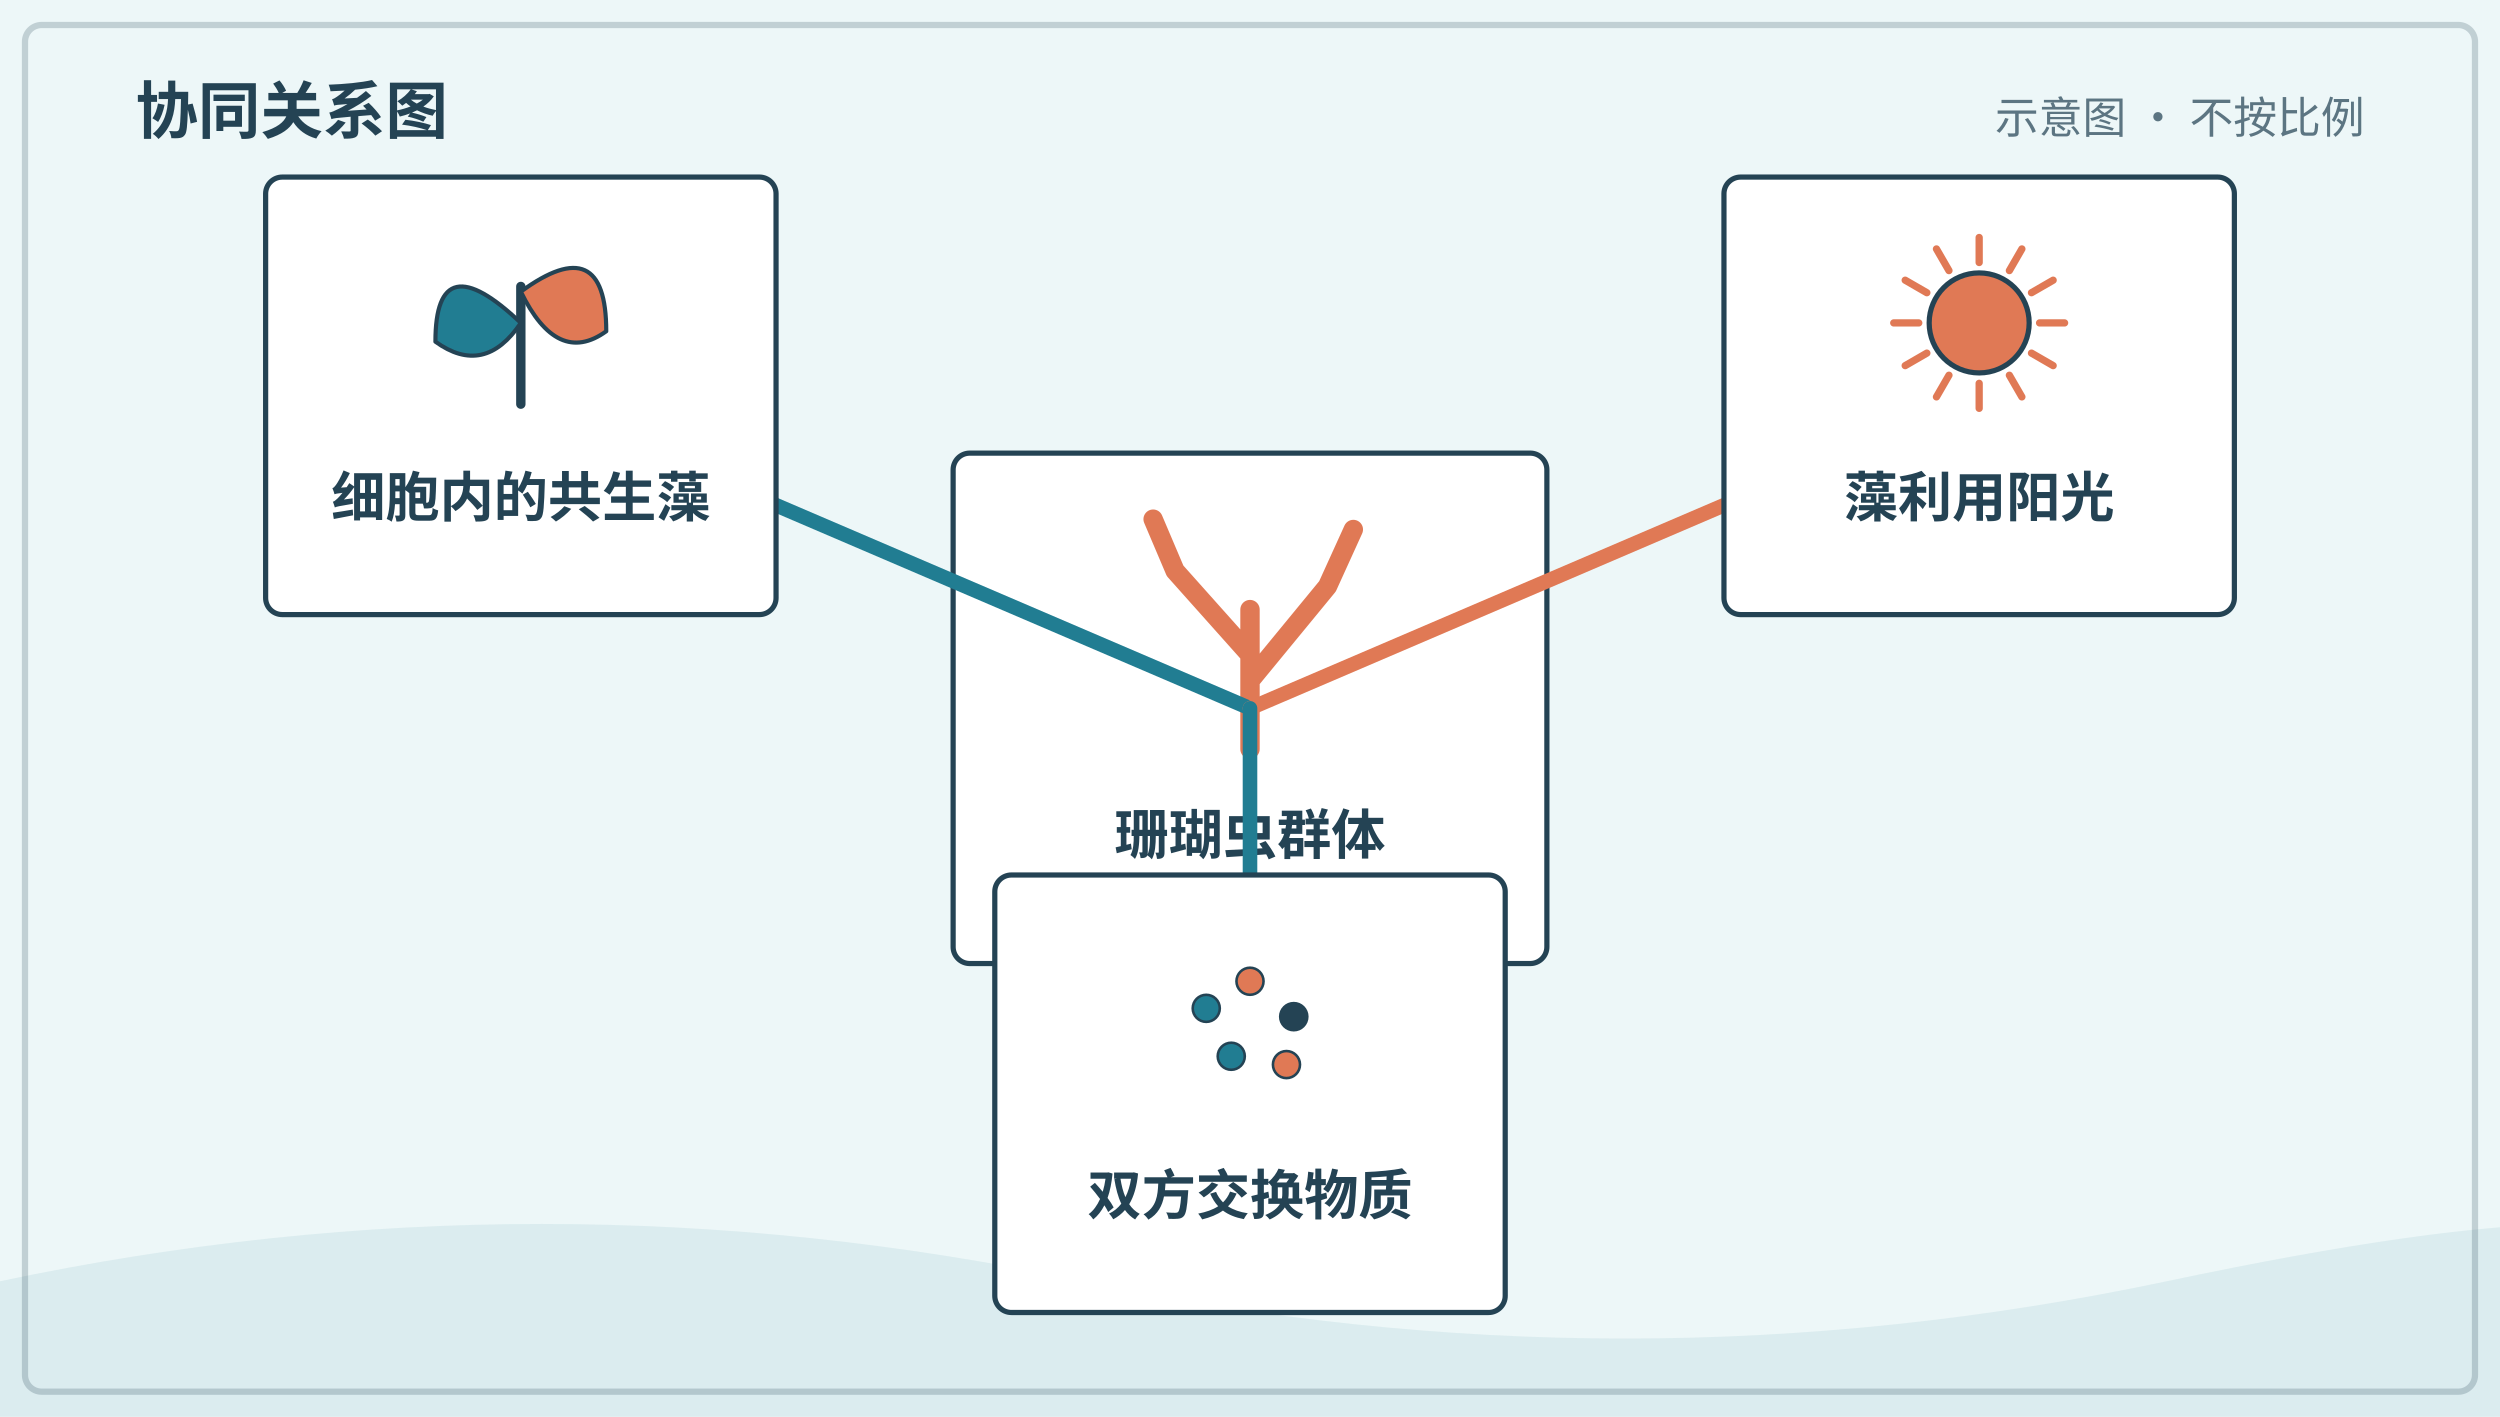
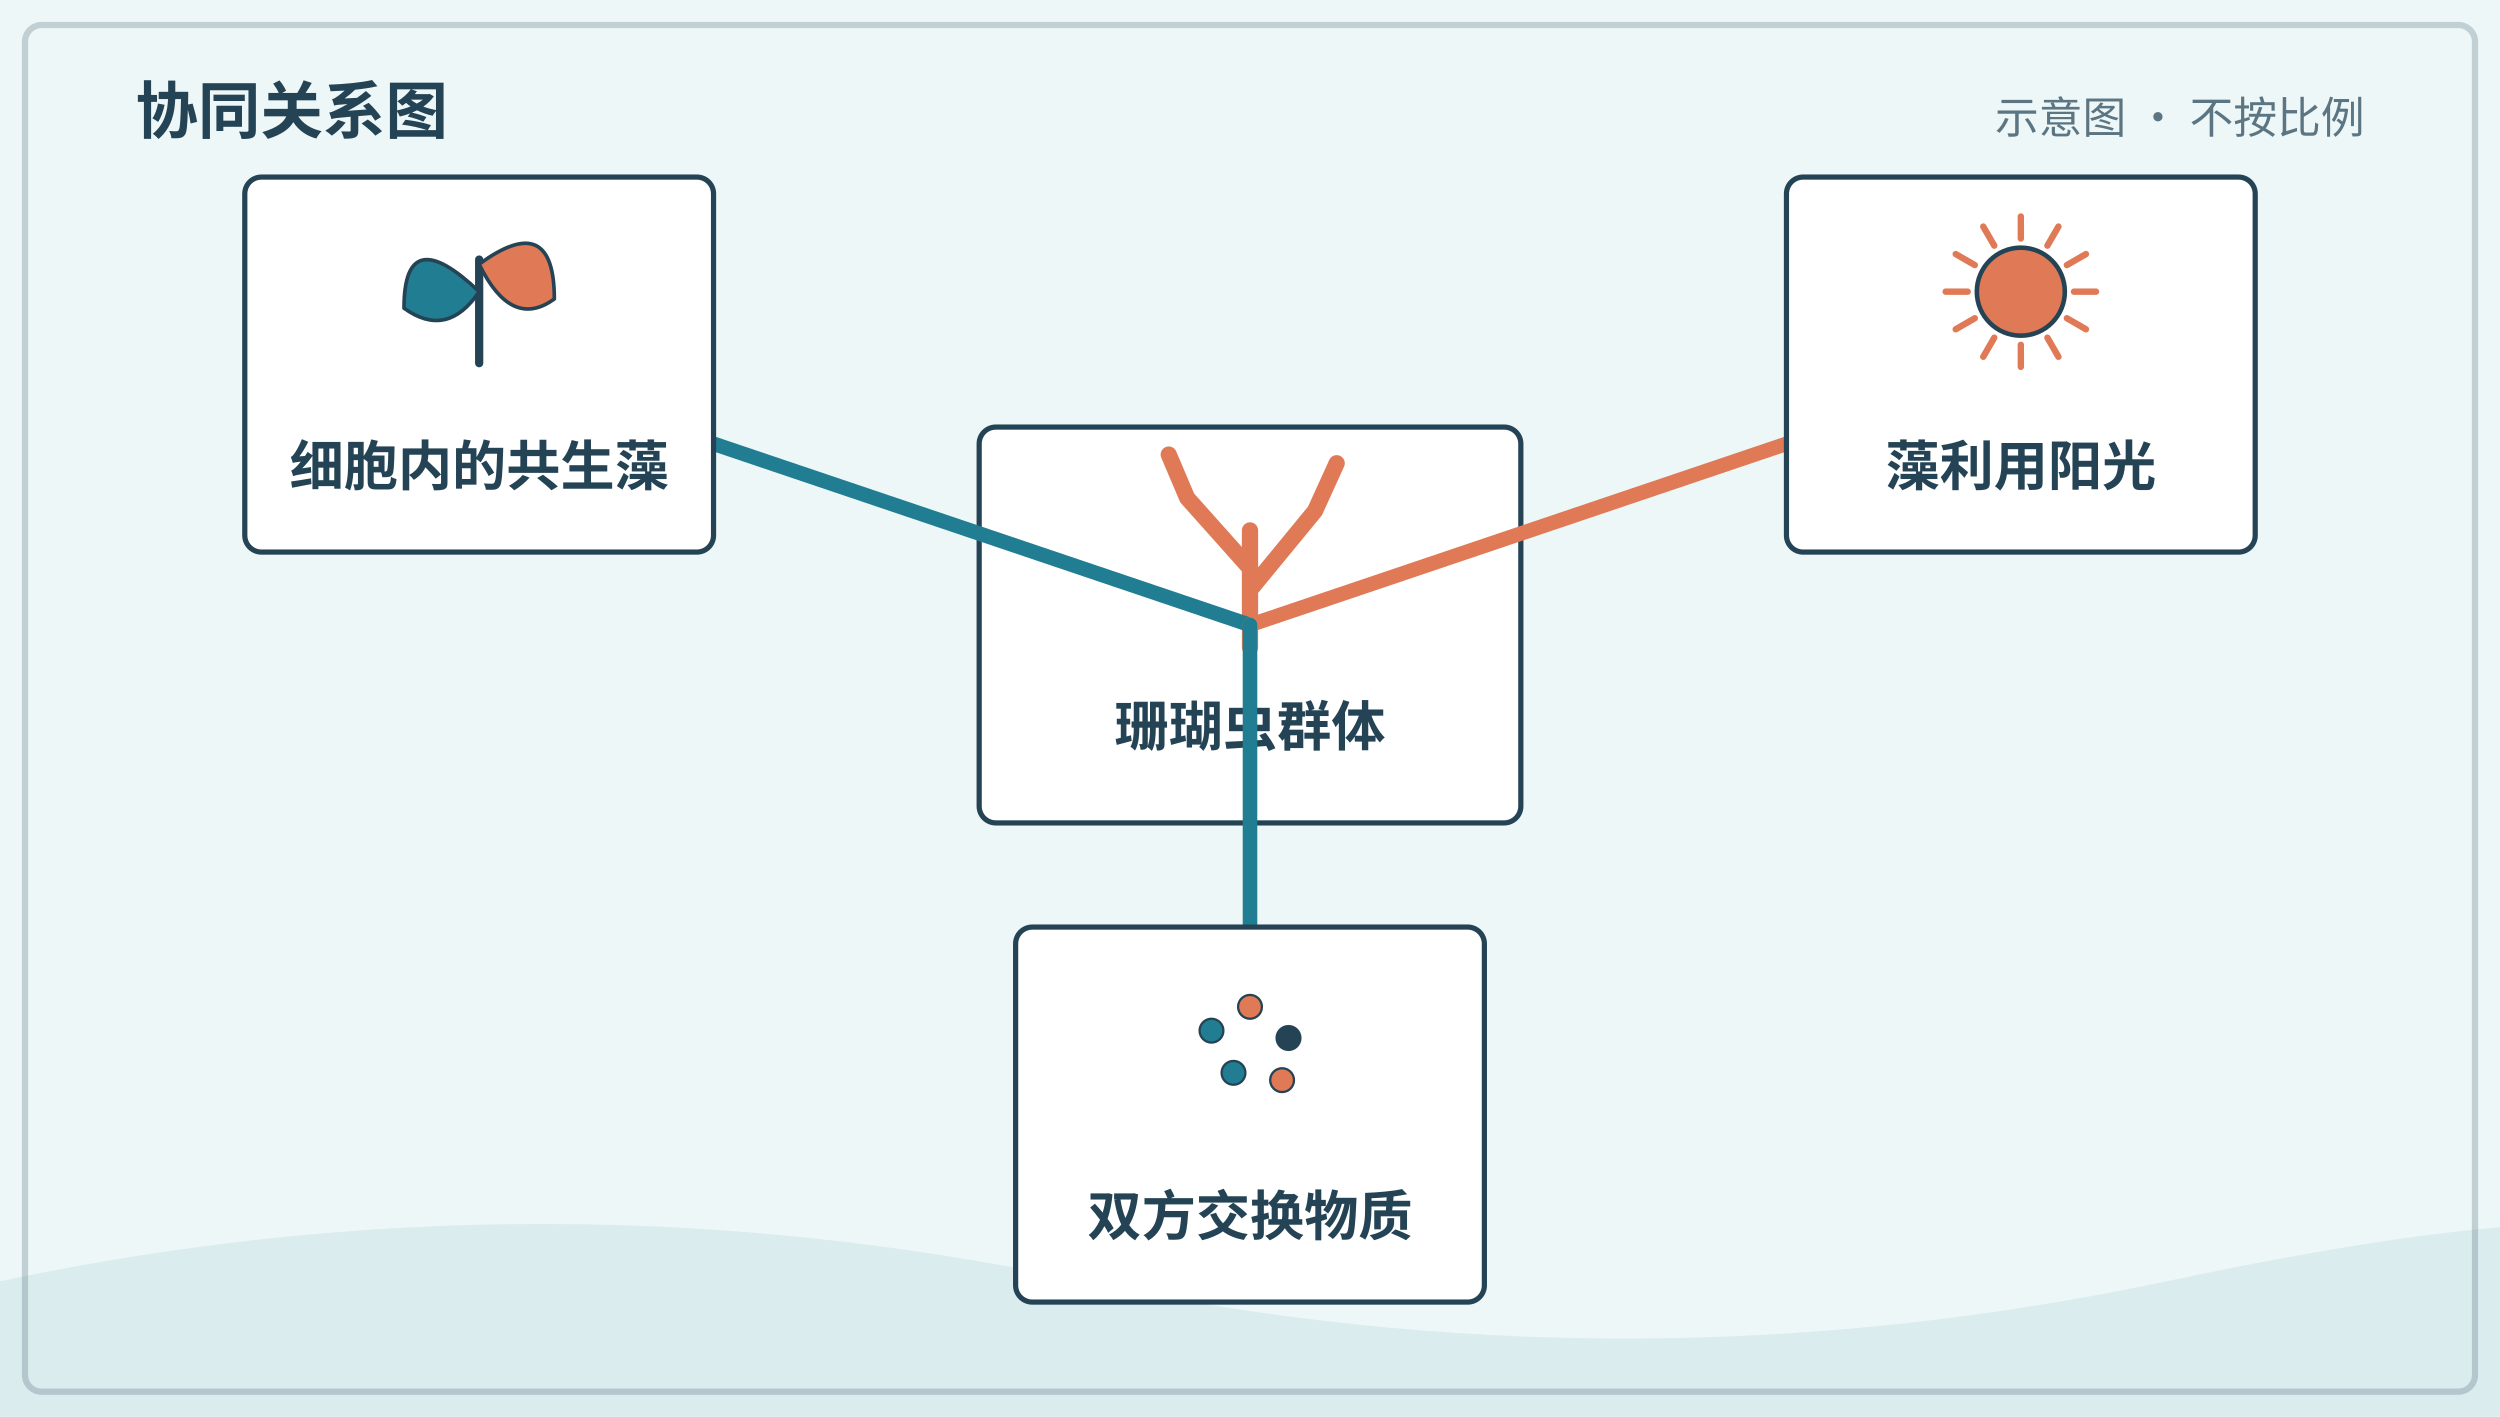
<svg xmlns="http://www.w3.org/2000/svg" width="1200" height="680" viewBox="0 0 1200 680" role="img" aria-labelledby="title desc">
  <defs>
    <marker id="arrow" markerWidth="10" markerHeight="10" refX="8" refY="3" orient="auto" markerUnits="strokeWidth">
      <path d="M0,0 L0,6 L9,3 z" fill="#244354" />
    </marker>
  </defs>
  <rect width="1200" height="680" fill="#edf7f8" />
  <path d="M0,615 Q260,560 520,615 T1040,615 T1300,615 V680 H0 Z" fill="#217d92" opacity="0.09" />
  <text x="65" y="64" fill="#244354" font-family="system-ui, PingFang SC, Noto Sans CJK SC, sans-serif" font-size="30" font-weight="750">协同关系图</text>
  <text x="1135" y="64" text-anchor="end" fill="#244354" opacity="0.72" font-family="system-ui, PingFang SC, Noto Sans CJK SC, sans-serif" font-size="21">示意图 · 不按比例</text>
-   <rect x="457.5" y="217.5" width="285" height="245" rx="8" fill="#ffffff" stroke="#244354" stroke-width="2.5" />
-   <path d="M600,359.56 V292.6 M600,314.3 L564.04,274.0 M600,326.7 L637.2,281.44 M564.04,274.0 L553.5,249.2 M637.2,281.44 L649.6,254.16" fill="none" stroke="#e07955" stroke-width="9.3" stroke-linecap="round" stroke-linejoin="round" />
-   <text x="600" y="410" text-anchor="middle" fill="#244354" font-family="system-ui, PingFang SC, Noto Sans CJK SC, sans-serif" font-size="26" font-weight="650">
+   <rect x="470.0" y="205.0" width="260" height="190" rx="8" fill="#ffffff" stroke="#244354" stroke-width="2.5" />
+   <path d="M600,310.76 V254.6 M600,272.8 L569.84,239.0 M600,283.2 L631.2,245.24 M569.84,239.0 L561.0,218.2 M631.2,245.24 L641.6,222.36" fill="none" stroke="#e07955" stroke-width="7.8" stroke-linecap="round" stroke-linejoin="round" />
+   <text x="600" y="358" text-anchor="middle" fill="#244354" font-family="system-ui, PingFang SC, Noto Sans CJK SC, sans-serif" font-size="26" font-weight="650">
    <tspan x="600" dy="0">珊瑚虫群体</tspan>
  </text>
-   <line x1="600" y1="340" x2="250" y2="190" stroke="#217d92" stroke-width="7" stroke-linecap="round" />
-   <rect x="127.5" y="85.0" width="245" height="210" rx="8" fill="#ffffff" stroke="#244354" stroke-width="2.5" />
-   <line x1="250" y1="194.0" x2="250" y2="137.5" stroke="#244354" stroke-width="4.5" stroke-linecap="round" />
-   <path d="M250,155 Q209.0,116.0 209.0,164.0 Q232.5,181.0 250,155 Z" fill="#217d92" stroke="#244354" stroke-width="2.0" stroke-linecap="round" stroke-linejoin="round" />
-   <path d="M250,140.0 Q291.0,110.0 291.0,159.0 Q267.5,176.0 250,140.0 Z" fill="#e07955" stroke="#244354" stroke-width="2.0" stroke-linecap="round" stroke-linejoin="round" />
-   <text x="250" y="248" text-anchor="middle" fill="#244354" font-family="system-ui, PingFang SC, Noto Sans CJK SC, sans-serif" font-size="26" font-weight="650">
-     <tspan x="250" dy="0">细胞内的共生藻</tspan>
+   <line x1="600" y1="300" x2="230" y2="175" stroke="#217d92" stroke-width="7" stroke-linecap="round" />
+   <rect x="117.5" y="85.0" width="225" height="180" rx="8" fill="#ffffff" stroke="#244354" stroke-width="2.5" />
+   <line x1="230" y1="174.32" x2="230" y2="124.6" stroke="#244354" stroke-width="3.96" stroke-linecap="round" />
+   <path d="M230,140 Q193.92,105.68 193.92,147.92 Q214.6,162.88 230,140 Z" fill="#217d92" stroke="#244354" stroke-width="1.76" stroke-linecap="round" stroke-linejoin="round" />
+   <path d="M230,126.8 Q266.08,100.4 266.08,143.52 Q245.4,158.48 230,126.8 Z" fill="#e07955" stroke="#244354" stroke-width="1.76" stroke-linecap="round" stroke-linejoin="round" />
+   <text x="230" y="233" text-anchor="middle" fill="#244354" font-family="system-ui, PingFang SC, Noto Sans CJK SC, sans-serif" font-size="26" font-weight="650">
+     <tspan x="230" dy="0">细胞内的共生藻</tspan>
  </text>
-   <line x1="600" y1="340" x2="950" y2="190" stroke="#e07955" stroke-width="7" stroke-linecap="round" />
-   <rect x="827.5" y="85.0" width="245" height="210" rx="8" fill="#ffffff" stroke="#244354" stroke-width="2.5" />
-   <line x1="979.0" y1="155.0" x2="991.0" y2="155.0" stroke="#e07955" stroke-width="3.5" stroke-linecap="round" />
-   <line x1="975.115" y1="169.5" x2="985.507" y2="175.5" stroke="#e07955" stroke-width="3.5" stroke-linecap="round" />
-   <line x1="964.5" y1="180.115" x2="970.5" y2="190.507" stroke="#e07955" stroke-width="3.5" stroke-linecap="round" />
-   <line x1="950.0" y1="184.0" x2="950.0" y2="196.0" stroke="#e07955" stroke-width="3.5" stroke-linecap="round" />
-   <line x1="935.5" y1="180.115" x2="929.5" y2="190.507" stroke="#e07955" stroke-width="3.5" stroke-linecap="round" />
-   <line x1="924.885" y1="169.5" x2="914.493" y2="175.5" stroke="#e07955" stroke-width="3.5" stroke-linecap="round" />
-   <line x1="921.0" y1="155.0" x2="909.0" y2="155.0" stroke="#e07955" stroke-width="3.5" stroke-linecap="round" />
-   <line x1="924.885" y1="140.5" x2="914.493" y2="134.5" stroke="#e07955" stroke-width="3.5" stroke-linecap="round" />
-   <line x1="935.5" y1="129.885" x2="929.5" y2="119.493" stroke="#e07955" stroke-width="3.5" stroke-linecap="round" />
-   <line x1="950.0" y1="126.0" x2="950.0" y2="114.0" stroke="#e07955" stroke-width="3.5" stroke-linecap="round" />
-   <line x1="964.5" y1="129.885" x2="970.5" y2="119.493" stroke="#e07955" stroke-width="3.5" stroke-linecap="round" />
-   <line x1="975.115" y1="140.5" x2="985.507" y2="134.5" stroke="#e07955" stroke-width="3.5" stroke-linecap="round" />
-   <circle cx="950" cy="155" r="24.0" fill="#e07955" stroke="#244354" stroke-width="2.5" />
-   <text x="950" y="248" text-anchor="middle" fill="#244354" font-family="system-ui, PingFang SC, Noto Sans CJK SC, sans-serif" font-size="26" font-weight="650">
-     <tspan x="950" dy="0">藻利用阳光</tspan>
+   <line x1="600" y1="300" x2="970" y2="175" stroke="#e07955" stroke-width="7" stroke-linecap="round" />
+   <rect x="857.5" y="85.0" width="225" height="180" rx="8" fill="#ffffff" stroke="#244354" stroke-width="2.5" />
+   <line x1="995.52" y1="140.0" x2="1006.08" y2="140.0" stroke="#e07955" stroke-width="3.08" stroke-linecap="round" />
+   <line x1="992.101" y1="152.76" x2="1001.246" y2="158.04" stroke="#e07955" stroke-width="3.08" stroke-linecap="round" />
+   <line x1="982.76" y1="162.101" x2="988.04" y2="171.246" stroke="#e07955" stroke-width="3.08" stroke-linecap="round" />
+   <line x1="970.0" y1="165.52" x2="970.0" y2="176.08" stroke="#e07955" stroke-width="3.08" stroke-linecap="round" />
+   <line x1="957.24" y1="162.101" x2="951.96" y2="171.246" stroke="#e07955" stroke-width="3.08" stroke-linecap="round" />
+   <line x1="947.899" y1="152.76" x2="938.754" y2="158.04" stroke="#e07955" stroke-width="3.08" stroke-linecap="round" />
+   <line x1="944.48" y1="140.0" x2="933.92" y2="140.0" stroke="#e07955" stroke-width="3.08" stroke-linecap="round" />
+   <line x1="947.899" y1="127.24" x2="938.754" y2="121.96" stroke="#e07955" stroke-width="3.08" stroke-linecap="round" />
+   <line x1="957.24" y1="117.899" x2="951.96" y2="108.754" stroke="#e07955" stroke-width="3.08" stroke-linecap="round" />
+   <line x1="970.0" y1="114.48" x2="970.0" y2="103.92" stroke="#e07955" stroke-width="3.08" stroke-linecap="round" />
+   <line x1="982.76" y1="117.899" x2="988.04" y2="108.754" stroke="#e07955" stroke-width="3.08" stroke-linecap="round" />
+   <line x1="992.101" y1="127.24" x2="1001.246" y2="121.96" stroke="#e07955" stroke-width="3.08" stroke-linecap="round" />
+   <circle cx="970" cy="140" r="21.12" fill="#e07955" stroke="#244354" stroke-width="2.2" />
+   <text x="970" y="233" text-anchor="middle" fill="#244354" font-family="system-ui, PingFang SC, Noto Sans CJK SC, sans-serif" font-size="26" font-weight="650">
+     <tspan x="970" dy="0">藻利用阳光</tspan>
  </text>
-   <line x1="600" y1="340" x2="600" y2="525" stroke="#217d92" stroke-width="7" stroke-linecap="round" />
-   <rect x="477.5" y="420.0" width="245" height="210" rx="8" fill="#ffffff" stroke="#244354" stroke-width="2.5" />
-   <circle cx="579.0" cy="484.0" r="6.5" fill="#217d92" stroke="#244354" stroke-width="1.25" />
-   <circle cx="600.0" cy="471.0" r="6.5" fill="#e07955" stroke="#244354" stroke-width="1.25" />
-   <circle cx="621.0" cy="488.0" r="6.5" fill="#244354" stroke="#244354" stroke-width="1.25" />
-   <circle cx="591.0" cy="507.0" r="6.5" fill="#217d92" stroke="#244354" stroke-width="1.25" />
-   <circle cx="617.5" cy="511.0" r="6.5" fill="#e07955" stroke="#244354" stroke-width="1.25" />
-   <text x="600" y="583" text-anchor="middle" fill="#244354" font-family="system-ui, PingFang SC, Noto Sans CJK SC, sans-serif" font-size="26" font-weight="650">
+   <line x1="600" y1="300" x2="600" y2="535" stroke="#217d92" stroke-width="7" stroke-linecap="round" />
+   <rect x="487.5" y="445.0" width="225" height="180" rx="8" fill="#ffffff" stroke="#244354" stroke-width="2.5" />
+   <circle cx="581.52" cy="494.72" r="5.72" fill="#217d92" stroke="#244354" stroke-width="1.1" />
+   <circle cx="600.0" cy="483.28" r="5.72" fill="#e07955" stroke="#244354" stroke-width="1.1" />
+   <circle cx="618.48" cy="498.24" r="5.72" fill="#244354" stroke="#244354" stroke-width="1.1" />
+   <circle cx="592.08" cy="514.96" r="5.72" fill="#217d92" stroke="#244354" stroke-width="1.1" />
+   <circle cx="615.4" cy="518.48" r="5.72" fill="#e07955" stroke="#244354" stroke-width="1.1" />
+   <text x="600" y="593" text-anchor="middle" fill="#244354" font-family="system-ui, PingFang SC, Noto Sans CJK SC, sans-serif" font-size="26" font-weight="650">
    <tspan x="600" dy="0">双方交换物质</tspan>
  </text>
  <rect x="12" y="12" width="1176" height="656" rx="8" fill="none" stroke="#244354" stroke-width="3" opacity="0.22" />
</svg>
